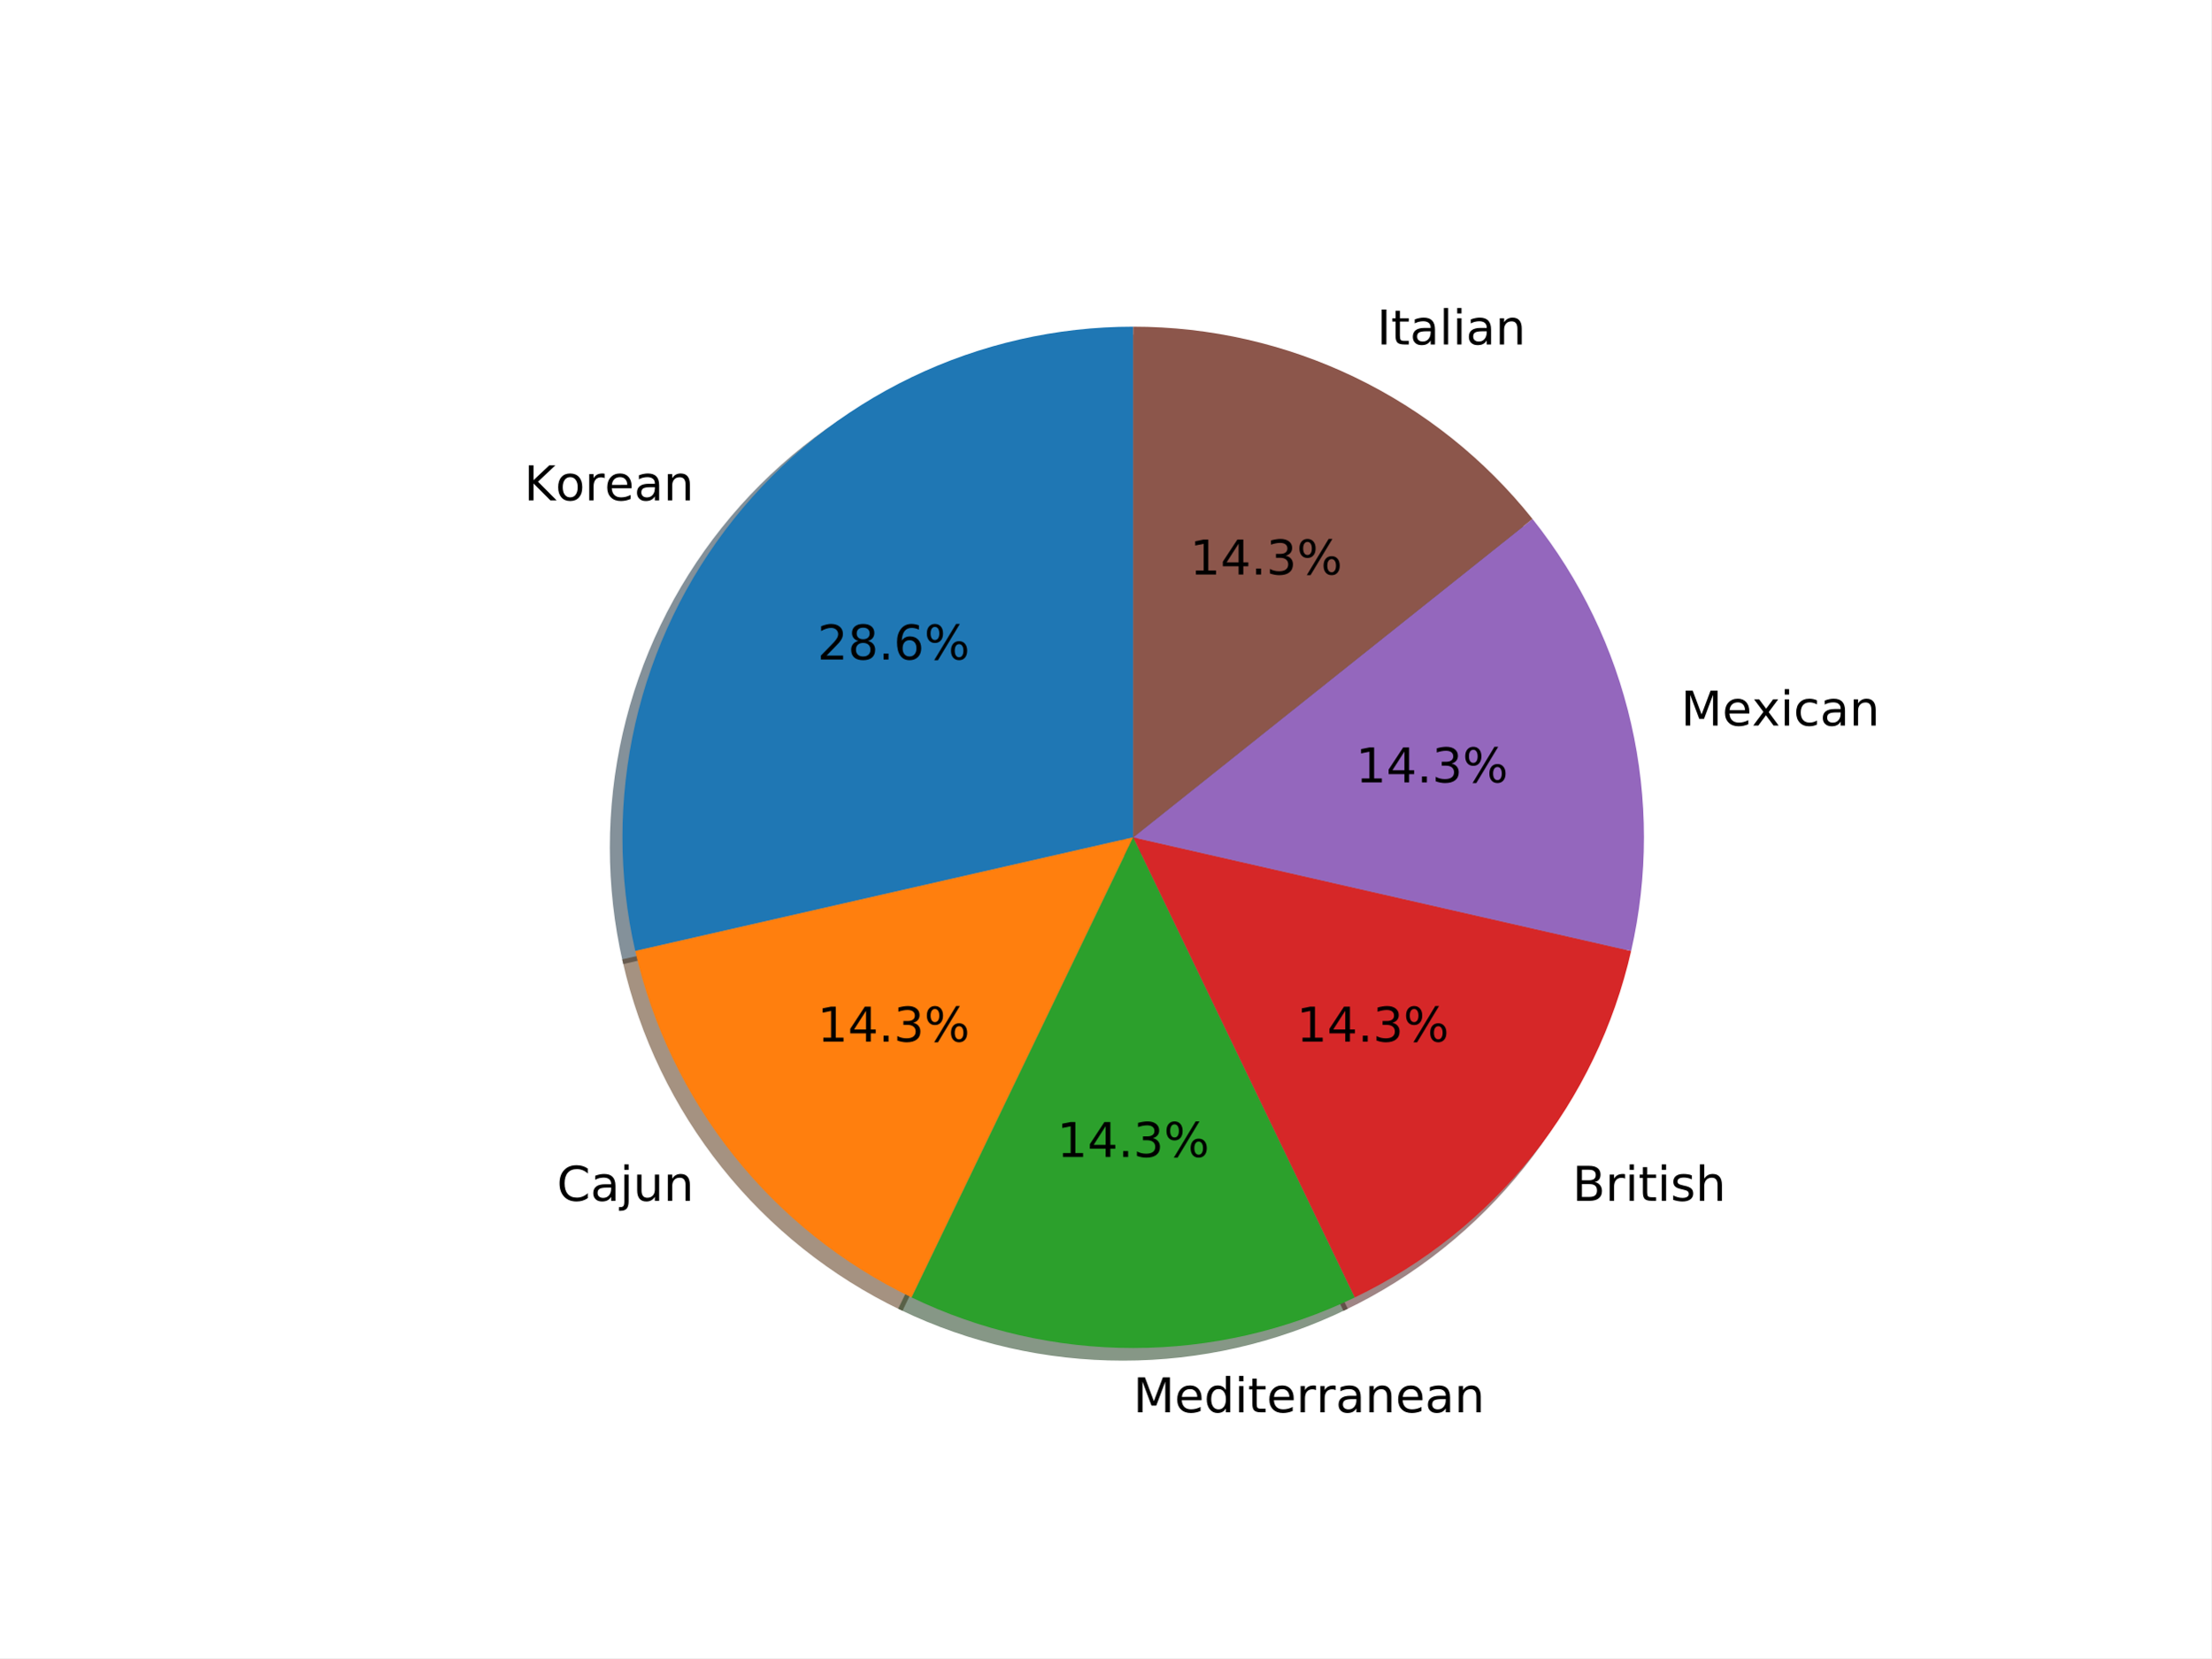
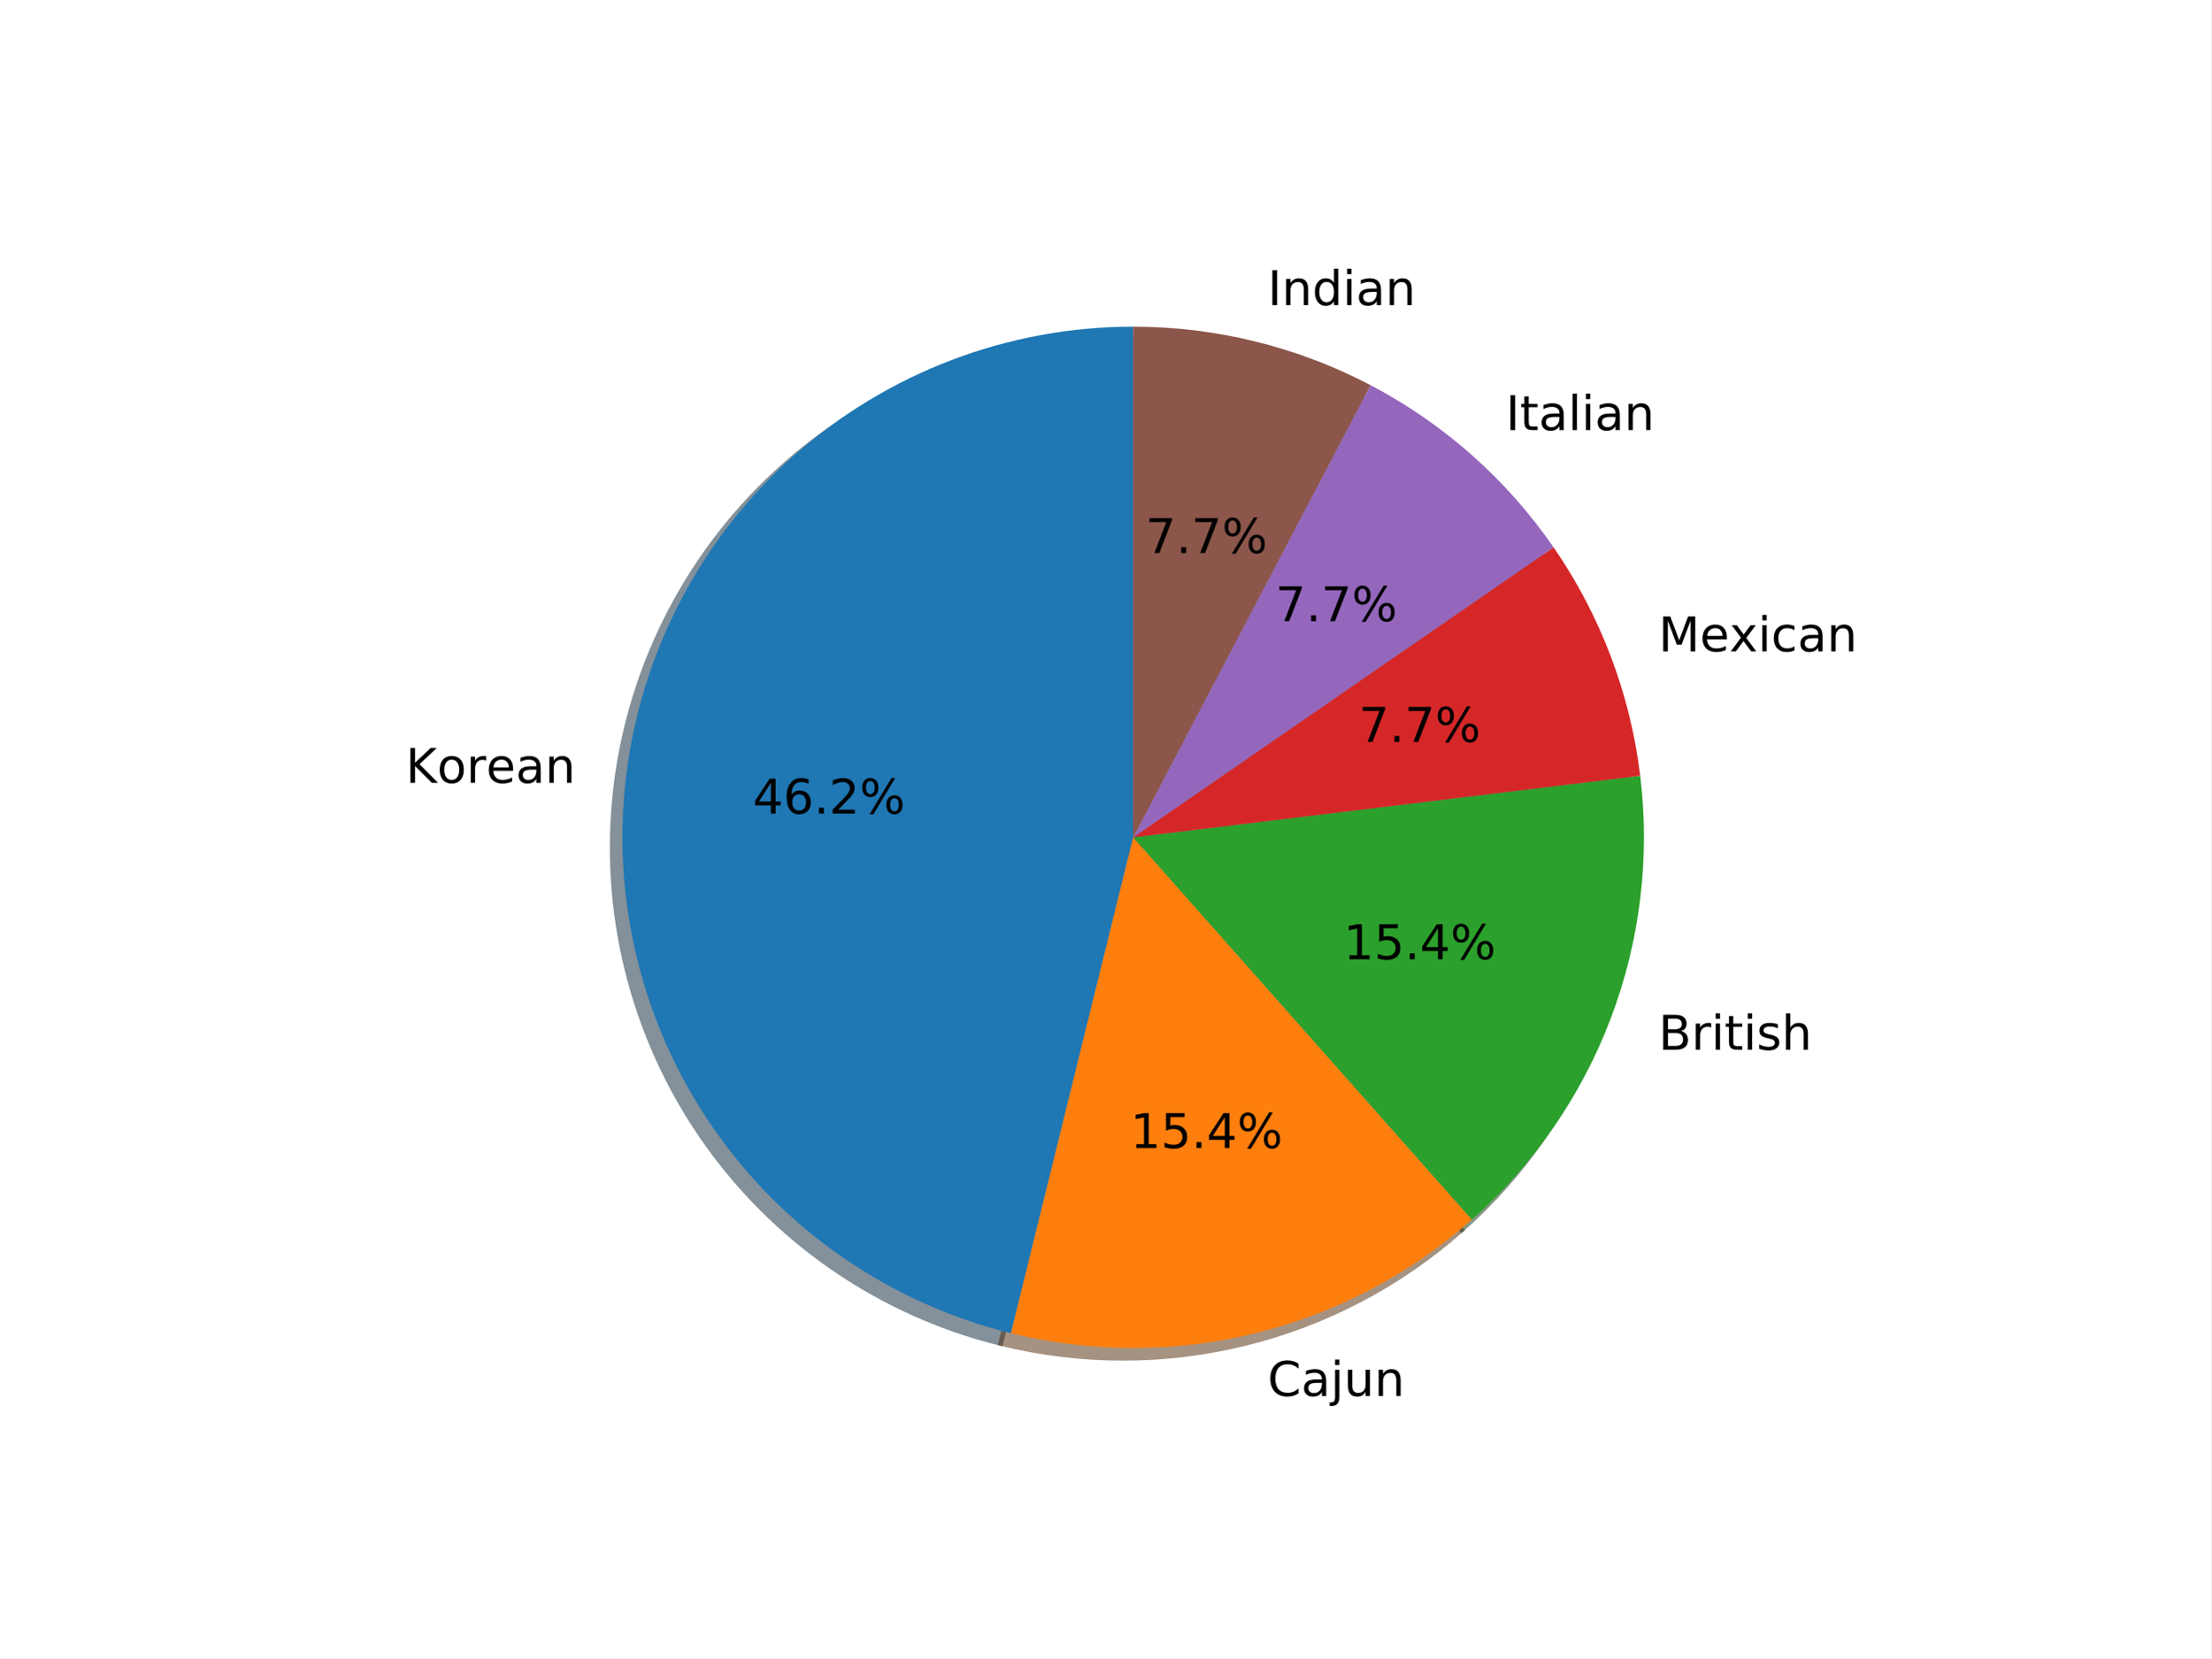
<svg xmlns="http://www.w3.org/2000/svg" xmlns:xlink="http://www.w3.org/1999/xlink" height="345.6pt" version="1.1" viewBox="0 0 460.8 345.6" width="460.8pt">
  <defs>
    <style type="text/css">
*{stroke-linecap:butt;stroke-linejoin:round;}
  </style>
  </defs>
  <g id="figure_1">
    <g id="patch_1">
      <path d="M 0 345.6  L 460.8 345.6  L 460.8 0  L 0 0  z " style="fill:#ffffff;" />
    </g>
    <g id="axes_1">
      <g id="patch_2">
-         <path d="M 234.031 70.212  C 218.04 70.212 202.253 73.815 187.846 80.753  C 173.439 87.692 160.779 97.788 150.809 110.29  C 140.839 122.792 133.813 137.381 130.255 152.971  C 126.697 168.56 126.697 184.753 130.255 200.343  L 234.031 176.657  L 234.031 70.212  z " style="fill:#092436;opacity:0.5;stroke:#092436;stroke-linejoin:miter;" />
+         <path d="M 234.031 70.212  C 208.029 70.212 182.908 79.739 163.445 96.982  C 143.983 114.224 131.497 138.014 128.362 163.826  C 125.228 189.639 131.658 215.725 146.429 237.124  C 161.199 258.523 183.311 273.786 208.557 280.009  L 234.031 176.657  L 234.031 70.212  z " style="fill:#092436;opacity:0.5;stroke:#092436;stroke-linejoin:miter;" />
      </g>
      <g id="patch_3">
-         <path d="M 130.255 200.343  C 133.813 215.933 140.839 230.522 150.809 243.024  C 160.779 255.526 173.439 265.622 187.846 272.56  L 234.031 176.657  L 130.255 200.343  z " style="fill:#4c2604;opacity:0.5;stroke:#4c2604;stroke-linejoin:miter;" />
+         <path d="M 208.557 280.009  C 225.289 284.133 242.774 284.133 259.505 280.009  C 276.236 275.885 291.719 267.759 304.617 256.332  L 234.031 176.657  L 208.557 280.009  z " style="fill:#4c2604;opacity:0.5;stroke:#4c2604;stroke-linejoin:miter;" />
      </g>
      <g id="patch_4">
-         <path d="M 187.846 272.56  C 202.254 279.498 218.04 283.102 234.031 283.102  C 250.022 283.102 265.809 279.498 280.216 272.56  L 234.031 176.657  L 187.846 272.56  z " style="fill:#0d300d;opacity:0.5;stroke:#0d300d;stroke-linejoin:miter;" />
+         <path d="M 304.617 256.332  C 317.515 244.905 327.448 230.515 333.559 214.403  C 339.669 198.29 341.777 180.933 339.7 163.826  L 234.031 176.657  L 304.617 256.332  z " style="fill:#0d300d;opacity:0.5;stroke:#0d300d;stroke-linejoin:miter;" />
      </g>
      <g id="patch_5">
-         <path d="M 280.216 272.56  C 294.623 265.622 307.283 255.526 317.253 243.024  C 327.223 230.522 334.249 215.933 337.807 200.343  L 234.031 176.657  L 280.216 272.56  z " style="fill:#400c0c;opacity:0.5;stroke:#400c0c;stroke-linejoin:miter;" />
+         <path d="M 339.7 163.826  C 338.665 155.304 336.603 146.938 333.559 138.911  C 330.514 130.884 326.51 123.255 321.633 116.189  L 234.031 176.657  L 339.7 163.826  z " style="fill:#400c0c;opacity:0.5;stroke:#400c0c;stroke-linejoin:miter;" />
      </g>
      <g id="patch_6">
-         <path d="M 337.807 200.343  C 341.365 184.753 341.365 168.56 337.807 152.971  C 334.249 137.381 327.223 122.792 317.253 110.29  L 234.031 176.657  L 337.807 200.343  z " style="fill:#2c1f39;opacity:0.5;stroke:#2c1f39;stroke-linejoin:miter;" />
+         <path d="M 321.633 116.189  C 316.757 109.124 311.043 102.675 304.617 96.982  C 298.191 91.289 291.1 86.394 283.498 82.405  L 234.031 176.657  L 321.633 116.189  z " style="fill:#2c1f39;opacity:0.5;stroke:#2c1f39;stroke-linejoin:miter;" />
      </g>
      <g id="patch_7">
-         <path d="M 317.253 110.29  C 307.283 97.788 294.623 87.692 280.216 80.753  C 265.809 73.815 250.022 70.212 234.031 70.212  L 234.031 176.657  L 317.253 110.29  z " style="fill:#2a1a16;opacity:0.5;stroke:#2a1a16;stroke-linejoin:miter;" />
+         <path d="M 283.498 82.405  C 275.897 78.415 267.84 75.36 259.505 73.305  C 251.17 71.251 242.616 70.212 234.031 70.212  L 234.031 176.657  L 283.498 82.405  z " style="fill:#2a1a16;opacity:0.5;stroke:#2a1a16;stroke-linejoin:miter;" />
      </g>
      <g id="patch_8">
-         <path d="M 236.16 68.083  C 220.169 68.083 204.382 71.686 189.975 78.625  C 175.568 85.563 162.908 95.659 152.938 108.161  C 142.968 120.663 135.942 135.252 132.384 150.842  C 128.826 166.432 128.826 182.624 132.384 198.214  L 236.16 174.528  L 236.16 68.083  z " style="fill:#1f77b4;" />
+         <path d="M 236.16 68.083  C 210.158 68.083 185.037 77.611 165.574 94.853  C 146.111 112.095 133.625 135.885 130.491 161.697  C 127.357 187.51 133.787 213.597 148.558 234.996  C 163.328 256.395 185.44 271.657 210.686 277.88  L 236.16 174.528  L 236.16 68.083  z " style="fill:#1f77b4;" />
      </g>
      <g id="patch_9">
-         <path d="M 132.384 198.214  C 135.942 213.804 142.968 228.393 152.938 240.895  C 162.908 253.397 175.568 263.493 189.975 270.431  L 236.16 174.528  L 132.384 198.214  z " style="fill:#ff7f0e;" />
+         <path d="M 210.686 277.88  C 227.417 282.004 244.903 282.004 261.634 277.88  C 278.365 273.756 293.848 265.63 306.746 254.203  L 236.16 174.528  L 210.686 277.88  z " style="fill:#ff7f0e;" />
      </g>
      <g id="patch_10">
-         <path d="M 189.975 270.431  C 204.382 277.37 220.169 280.973 236.16 280.973  C 252.151 280.973 267.938 277.37 282.345 270.431  L 236.16 174.528  L 189.975 270.431  z " style="fill:#2ca02c;" />
+         <path d="M 306.746 254.203  C 319.644 242.776 329.577 228.386 335.688 212.274  C 341.798 196.162 343.906 178.804 341.829 161.697  L 236.16 174.528  L 306.746 254.203  z " style="fill:#2ca02c;" />
      </g>
      <g id="patch_11">
-         <path d="M 282.345 270.431  C 296.752 263.493 309.412 253.397 319.382 240.895  C 329.352 228.393 336.378 213.804 339.936 198.214  L 236.16 174.528  L 282.345 270.431  z " style="fill:#d62728;" />
+         <path d="M 341.829 161.697  C 340.794 153.175 338.732 144.809 335.688 136.782  C 332.643 128.755 328.639 121.126 323.762 114.06  L 236.16 174.528  L 341.829 161.697  z " style="fill:#d62728;" />
      </g>
      <g id="patch_12">
-         <path d="M 339.936 198.214  C 343.494 182.624 343.494 166.431 339.936 150.842  C 336.378 135.252 329.352 120.663 319.382 108.161  L 236.16 174.528  L 339.936 198.214  z " style="fill:#9467bd;" />
+         <path d="M 323.762 114.06  C 318.886 106.995 313.172 100.546 306.746 94.853  C 300.32 89.16 293.229 84.265 285.627 80.276  L 236.16 174.528  L 323.762 114.06  z " style="fill:#9467bd;" />
      </g>
      <g id="patch_13">
-         <path d="M 319.382 108.161  C 309.412 95.659 296.752 85.563 282.345 78.625  C 267.938 71.686 252.151 68.083 236.16 68.083  L 236.16 174.528  L 319.382 108.161  z " style="fill:#8c564b;" />
+         <path d="M 285.627 80.276  C 278.026 76.286 269.969 73.231 261.634 71.176  C 253.298 69.122 244.745 68.083 236.16 68.083  L 236.16 174.528  L 285.627 80.276  z " style="fill:#8c564b;" />
      </g>
      <g id="matplotlib.axis_1" />
      <g id="matplotlib.axis_2" />
      <g id="text_1">
        <defs>
          <path d="M 9.812 72.906  L 19.672 72.906  L 19.672 42.094  L 52.391 72.906  L 65.094 72.906  L 28.906 38.922  L 67.672 0  L 54.688 0  L 19.672 35.109  L 19.672 0  L 9.812 0  z " id="DejaVuSans-75" />
          <path d="M 30.609 48.391  Q 23.391 48.391 19.188 42.75  Q 14.984 37.109 14.984 27.297  Q 14.984 17.484 19.156 11.844  Q 23.344 6.203 30.609 6.203  Q 37.797 6.203 41.984 11.859  Q 46.188 17.531 46.188 27.297  Q 46.188 37.016 41.984 42.703  Q 37.797 48.391 30.609 48.391  z M 30.609 56  Q 42.328 56 49.016 48.375  Q 55.719 40.766 55.719 27.297  Q 55.719 13.875 49.016 6.219  Q 42.328 -1.422 30.609 -1.422  Q 18.844 -1.422 12.172 6.219  Q 5.516 13.875 5.516 27.297  Q 5.516 40.766 12.172 48.375  Q 18.844 56 30.609 56  z " id="DejaVuSans-111" />
          <path d="M 41.109 46.297  Q 39.594 47.172 37.812 47.578  Q 36.031 48 33.891 48  Q 26.266 48 22.188 43.047  Q 18.109 38.094 18.109 28.812  L 18.109 0  L 9.078 0  L 9.078 54.688  L 18.109 54.688  L 18.109 46.188  Q 20.953 51.172 25.484 53.578  Q 30.031 56 36.531 56  Q 37.453 56 38.578 55.875  Q 39.703 55.766 41.062 55.516  z " id="DejaVuSans-114" />
          <path d="M 56.203 29.594  L 56.203 25.203  L 14.891 25.203  Q 15.484 15.922 20.484 11.062  Q 25.484 6.203 34.422 6.203  Q 39.594 6.203 44.453 7.469  Q 49.312 8.734 54.109 11.281  L 54.109 2.781  Q 49.266 0.734 44.188 -0.344  Q 39.109 -1.422 33.891 -1.422  Q 20.797 -1.422 13.156 6.188  Q 5.516 13.812 5.516 26.812  Q 5.516 40.234 12.766 48.109  Q 20.016 56 32.328 56  Q 43.359 56 49.781 48.891  Q 56.203 41.797 56.203 29.594  z M 47.219 32.234  Q 47.125 39.594 43.094 43.984  Q 39.062 48.391 32.422 48.391  Q 24.906 48.391 20.391 44.141  Q 15.875 39.891 15.188 32.172  z " id="DejaVuSans-101" />
          <path d="M 34.281 27.484  Q 23.391 27.484 19.188 25  Q 14.984 22.516 14.984 16.5  Q 14.984 11.719 18.141 8.906  Q 21.297 6.109 26.703 6.109  Q 34.188 6.109 38.703 11.406  Q 43.219 16.703 43.219 25.484  L 43.219 27.484  z M 52.203 31.203  L 52.203 0  L 43.219 0  L 43.219 8.297  Q 40.141 3.328 35.547 0.953  Q 30.953 -1.422 24.312 -1.422  Q 15.922 -1.422 10.953 3.297  Q 6 8.016 6 15.922  Q 6 25.141 12.172 29.828  Q 18.359 34.516 30.609 34.516  L 43.219 34.516  L 43.219 35.406  Q 43.219 41.609 39.141 45  Q 35.062 48.391 27.688 48.391  Q 23 48.391 18.547 47.266  Q 14.109 46.141 10.016 43.891  L 10.016 52.203  Q 14.938 54.109 19.578 55.047  Q 24.219 56 28.609 56  Q 40.484 56 46.344 49.844  Q 52.203 43.703 52.203 31.203  z " id="DejaVuSans-97" />
          <path d="M 54.891 33.016  L 54.891 0  L 45.906 0  L 45.906 32.719  Q 45.906 40.484 42.875 44.328  Q 39.844 48.188 33.797 48.188  Q 26.516 48.188 22.312 43.547  Q 18.109 38.922 18.109 30.906  L 18.109 0  L 9.078 0  L 9.078 54.688  L 18.109 54.688  L 18.109 46.188  Q 21.344 51.125 25.703 53.562  Q 30.078 56 35.797 56  Q 45.219 56 50.047 50.172  Q 54.891 44.344 54.891 33.016  z " id="DejaVuSans-110" />
        </defs>
-         <g transform="translate(109.2206 104.2834)scale(0.1 -0.1)">
+         <g transform="translate(84.52912 163.1738)scale(0.1 -0.1)">
          <use xlink:href="#DejaVuSans-75" />
          <use x="65.498" xlink:href="#DejaVuSans-111" />
          <use x="126.68" xlink:href="#DejaVuSans-114" />
          <use x="167.762" xlink:href="#DejaVuSans-101" />
          <use x="229.285" xlink:href="#DejaVuSans-97" />
          <use x="290.564" xlink:href="#DejaVuSans-110" />
        </g>
      </g>
      <g id="text_2">
        <defs>
+           <path d="M 37.797 64.312  L 12.891 25.391  L 37.797 25.391  z M 35.203 72.906  L 47.609 72.906  L 47.609 25.391  L 58.016 25.391  L 58.016 17.188  L 47.609 17.188  L 47.609 0  L 37.797 0  L 37.797 17.188  L 4.891 17.188  L 4.891 26.703  z " id="DejaVuSans-52" />
+           <path d="M 33.016 40.375  Q 26.375 40.375 22.484 35.828  Q 18.609 31.297 18.609 23.391  Q 18.609 15.531 22.484 10.953  Q 26.375 6.391 33.016 6.391  Q 39.656 6.391 43.531 10.953  Q 47.406 15.531 47.406 23.391  Q 47.406 31.297 43.531 35.828  Q 39.656 40.375 33.016 40.375  z M 52.594 71.297  L 52.594 62.312  Q 48.875 64.062 45.094 64.984  Q 41.312 65.922 37.594 65.922  Q 27.828 65.922 22.672 59.328  Q 17.531 52.734 16.797 39.406  Q 19.672 43.656 24.016 45.922  Q 28.375 48.188 33.594 48.188  Q 44.578 48.188 50.953 41.516  Q 57.328 34.859 57.328 23.391  Q 57.328 12.156 50.688 5.359  Q 44.047 -1.422 33.016 -1.422  Q 20.359 -1.422 13.672 8.266  Q 6.984 17.969 6.984 36.375  Q 6.984 53.656 15.188 63.938  Q 23.391 74.219 37.203 74.219  Q 40.922 74.219 44.703 73.484  Q 48.484 72.75 52.594 71.297  z " id="DejaVuSans-54" />
+           <path d="M 10.688 12.406  L 21 12.406  L 21 0  L 10.688 0  z " id="DejaVuSans-46" />
          <path d="M 19.188 8.297  L 53.609 8.297  L 53.609 0  L 7.328 0  L 7.328 8.297  Q 12.938 14.109 22.625 23.891  Q 32.328 33.688 34.812 36.531  Q 39.547 41.844 41.422 45.531  Q 43.312 49.219 43.312 52.781  Q 43.312 58.594 39.234 62.25  Q 35.156 65.922 28.609 65.922  Q 23.969 65.922 18.812 64.312  Q 13.672 62.703 7.812 59.422  L 7.812 69.391  Q 13.766 71.781 18.938 73  Q 24.125 74.219 28.422 74.219  Q 39.75 74.219 46.484 68.547  Q 53.219 62.891 53.219 53.422  Q 53.219 48.922 51.531 44.891  Q 49.859 40.875 45.406 35.406  Q 44.188 33.984 37.641 27.219  Q 31.109 20.453 19.188 8.297  z " id="DejaVuSans-50" />
-           <path d="M 31.781 34.625  Q 24.75 34.625 20.719 30.859  Q 16.703 27.094 16.703 20.516  Q 16.703 13.922 20.719 10.156  Q 24.75 6.391 31.781 6.391  Q 38.812 6.391 42.859 10.172  Q 46.922 13.969 46.922 20.516  Q 46.922 27.094 42.891 30.859  Q 38.875 34.625 31.781 34.625  z M 21.922 38.812  Q 15.578 40.375 12.031 44.719  Q 8.5 49.078 8.5 55.328  Q 8.5 64.062 14.719 69.141  Q 20.953 74.219 31.781 74.219  Q 42.672 74.219 48.875 69.141  Q 55.078 64.062 55.078 55.328  Q 55.078 49.078 51.531 44.719  Q 48 40.375 41.703 38.812  Q 48.828 37.156 52.797 32.312  Q 56.781 27.484 56.781 20.516  Q 56.781 9.906 50.312 4.234  Q 43.844 -1.422 31.781 -1.422  Q 19.734 -1.422 13.25 4.234  Q 6.781 9.906 6.781 20.516  Q 6.781 27.484 10.781 32.312  Q 14.797 37.156 21.922 38.812  z M 18.312 54.391  Q 18.312 48.734 21.844 45.562  Q 25.391 42.391 31.781 42.391  Q 38.141 42.391 41.719 45.562  Q 45.312 48.734 45.312 54.391  Q 45.312 60.062 41.719 63.234  Q 38.141 66.406 31.781 66.406  Q 25.391 66.406 21.844 63.234  Q 18.312 60.062 18.312 54.391  z " id="DejaVuSans-56" />
-           <path d="M 10.688 12.406  L 21 12.406  L 21 0  L 10.688 0  z " id="DejaVuSans-46" />
-           <path d="M 33.016 40.375  Q 26.375 40.375 22.484 35.828  Q 18.609 31.297 18.609 23.391  Q 18.609 15.531 22.484 10.953  Q 26.375 6.391 33.016 6.391  Q 39.656 6.391 43.531 10.953  Q 47.406 15.531 47.406 23.391  Q 47.406 31.297 43.531 35.828  Q 39.656 40.375 33.016 40.375  z M 52.594 71.297  L 52.594 62.312  Q 48.875 64.062 45.094 64.984  Q 41.312 65.922 37.594 65.922  Q 27.828 65.922 22.672 59.328  Q 17.531 52.734 16.797 39.406  Q 19.672 43.656 24.016 45.922  Q 28.375 48.188 33.594 48.188  Q 44.578 48.188 50.953 41.516  Q 57.328 34.859 57.328 23.391  Q 57.328 12.156 50.688 5.359  Q 44.047 -1.422 33.016 -1.422  Q 20.359 -1.422 13.672 8.266  Q 6.984 17.969 6.984 36.375  Q 6.984 53.656 15.188 63.938  Q 23.391 74.219 37.203 74.219  Q 40.922 74.219 44.703 73.484  Q 48.484 72.75 52.594 71.297  z " id="DejaVuSans-54" />
          <path d="M 72.703 32.078  Q 68.453 32.078 66.031 28.469  Q 63.625 24.859 63.625 18.406  Q 63.625 12.062 66.031 8.422  Q 68.453 4.781 72.703 4.781  Q 76.859 4.781 79.266 8.422  Q 81.688 12.062 81.688 18.406  Q 81.688 24.812 79.266 28.438  Q 76.859 32.078 72.703 32.078  z M 72.703 38.281  Q 80.422 38.281 84.953 32.906  Q 89.5 27.547 89.5 18.406  Q 89.5 9.281 84.938 3.922  Q 80.375 -1.422 72.703 -1.422  Q 64.891 -1.422 60.344 3.922  Q 55.812 9.281 55.812 18.406  Q 55.812 27.594 60.375 32.938  Q 64.938 38.281 72.703 38.281  z M 22.312 68.016  Q 18.109 68.016 15.688 64.375  Q 13.281 60.75 13.281 54.391  Q 13.281 47.953 15.672 44.328  Q 18.062 40.719 22.312 40.719  Q 26.562 40.719 28.969 44.328  Q 31.391 47.953 31.391 54.391  Q 31.391 60.688 28.953 64.344  Q 26.516 68.016 22.312 68.016  z M 66.406 74.219  L 74.219 74.219  L 28.609 -1.422  L 20.797 -1.422  z M 22.312 74.219  Q 30.031 74.219 34.609 68.875  Q 39.203 63.531 39.203 54.391  Q 39.203 45.172 34.641 39.844  Q 30.078 34.516 22.312 34.516  Q 14.547 34.516 10.031 39.859  Q 5.516 45.219 5.516 54.391  Q 5.516 63.484 10.047 68.844  Q 14.594 74.219 22.312 74.219  z " id="DejaVuSans-37" />
        </defs>
-         <g transform="translate(170.3433 137.467)scale(0.1 -0.1)">
-           <use xlink:href="#DejaVuSans-50" />
-           <use x="63.623" xlink:href="#DejaVuSans-56" />
+         <g transform="translate(156.8752 169.5891)scale(0.1 -0.1)">
+           <use xlink:href="#DejaVuSans-52" />
+           <use x="63.623" xlink:href="#DejaVuSans-54" />
          <use x="127.246" xlink:href="#DejaVuSans-46" />
-           <use x="159.033" xlink:href="#DejaVuSans-54" />
+           <use x="159.033" xlink:href="#DejaVuSans-50" />
          <use x="222.656" xlink:href="#DejaVuSans-37" />
        </g>
      </g>
      <g id="text_3">
        <defs>
          <path d="M 64.406 67.281  L 64.406 56.891  Q 59.422 61.531 53.781 63.812  Q 48.141 66.109 41.797 66.109  Q 29.297 66.109 22.656 58.469  Q 16.016 50.828 16.016 36.375  Q 16.016 21.969 22.656 14.328  Q 29.297 6.688 41.797 6.688  Q 48.141 6.688 53.781 8.984  Q 59.422 11.281 64.406 15.922  L 64.406 5.609  Q 59.234 2.094 53.438 0.328  Q 47.656 -1.422 41.219 -1.422  Q 24.656 -1.422 15.125 8.703  Q 5.609 18.844 5.609 36.375  Q 5.609 53.953 15.125 64.078  Q 24.656 74.219 41.219 74.219  Q 47.75 74.219 53.531 72.484  Q 59.328 70.75 64.406 67.281  z " id="DejaVuSans-67" />
          <path d="M 9.422 54.688  L 18.406 54.688  L 18.406 -0.984  Q 18.406 -11.422 14.422 -16.109  Q 10.453 -20.797 1.609 -20.797  L -1.812 -20.797  L -1.812 -13.188  L 0.594 -13.188  Q 5.719 -13.188 7.562 -10.812  Q 9.422 -8.453 9.422 -0.984  z M 9.422 75.984  L 18.406 75.984  L 18.406 64.594  L 9.422 64.594  z " id="DejaVuSans-106" />
          <path d="M 8.5 21.578  L 8.5 54.688  L 17.484 54.688  L 17.484 21.922  Q 17.484 14.156 20.5 10.266  Q 23.531 6.391 29.594 6.391  Q 36.859 6.391 41.078 11.031  Q 45.312 15.672 45.312 23.688  L 45.312 54.688  L 54.297 54.688  L 54.297 0  L 45.312 0  L 45.312 8.406  Q 42.047 3.422 37.719 1  Q 33.406 -1.422 27.688 -1.422  Q 18.266 -1.422 13.375 4.438  Q 8.5 10.297 8.5 21.578  z M 31.109 56  z " id="DejaVuSans-117" />
        </defs>
-         <g transform="translate(116.0519 250.2914)scale(0.1 -0.1)">
+         <g transform="translate(264.1813 290.9743)scale(0.1 -0.1)">
          <use xlink:href="#DejaVuSans-67" />
          <use x="69.824" xlink:href="#DejaVuSans-97" />
          <use x="131.104" xlink:href="#DejaVuSans-106" />
          <use x="158.887" xlink:href="#DejaVuSans-117" />
          <use x="222.266" xlink:href="#DejaVuSans-110" />
        </g>
      </g>
      <g id="text_4">
        <defs>
          <path d="M 12.406 8.297  L 28.516 8.297  L 28.516 63.922  L 10.984 60.406  L 10.984 69.391  L 28.422 72.906  L 38.281 72.906  L 38.281 8.297  L 54.391 8.297  L 54.391 0  L 12.406 0  z " id="DejaVuSans-49" />
-           <path d="M 37.797 64.312  L 12.891 25.391  L 37.797 25.391  z M 35.203 72.906  L 47.609 72.906  L 47.609 25.391  L 58.016 25.391  L 58.016 17.188  L 47.609 17.188  L 47.609 0  L 37.797 0  L 37.797 17.188  L 4.891 17.188  L 4.891 26.703  z " id="DejaVuSans-52" />
-           <path d="M 40.578 39.312  Q 47.656 37.797 51.625 33  Q 55.609 28.219 55.609 21.188  Q 55.609 10.406 48.188 4.484  Q 40.766 -1.422 27.094 -1.422  Q 22.516 -1.422 17.656 -0.516  Q 12.797 0.391 7.625 2.203  L 7.625 11.719  Q 11.719 9.328 16.594 8.109  Q 21.484 6.891 26.812 6.891  Q 36.078 6.891 40.938 10.547  Q 45.797 14.203 45.797 21.188  Q 45.797 27.641 41.281 31.266  Q 36.766 34.906 28.719 34.906  L 20.219 34.906  L 20.219 43.016  L 29.109 43.016  Q 36.375 43.016 40.234 45.922  Q 44.094 48.828 44.094 54.297  Q 44.094 59.906 40.109 62.906  Q 36.141 65.922 28.719 65.922  Q 24.656 65.922 20.016 65.031  Q 15.375 64.156 9.812 62.312  L 9.812 71.094  Q 15.438 72.656 20.344 73.438  Q 25.25 74.219 29.594 74.219  Q 40.828 74.219 47.359 69.109  Q 53.906 64.016 53.906 55.328  Q 53.906 49.266 50.438 45.094  Q 46.969 40.922 40.578 39.312  z " id="DejaVuSans-51" />
-         </defs>
-         <g transform="translate(170.3433 217.1077)scale(0.1 -0.1)">
+           <path d="M 10.797 72.906  L 49.516 72.906  L 49.516 64.594  L 19.828 64.594  L 19.828 46.734  Q 21.969 47.469 24.109 47.828  Q 26.266 48.188 28.422 48.188  Q 40.625 48.188 47.75 41.5  Q 54.891 34.812 54.891 23.391  Q 54.891 11.625 47.562 5.094  Q 40.234 -1.422 26.906 -1.422  Q 22.312 -1.422 17.547 -0.641  Q 12.797 0.141 7.719 1.703  L 7.719 11.625  Q 12.109 9.234 16.797 8.062  Q 21.484 6.891 26.703 6.891  Q 35.156 6.891 40.078 11.328  Q 45.016 15.766 45.016 23.391  Q 45.016 31 40.078 35.438  Q 35.156 39.891 26.703 39.891  Q 22.75 39.891 18.812 39.016  Q 14.891 38.141 10.797 36.281  z " id="DejaVuSans-53" />
+         </defs>
+         <g transform="translate(235.5608 239.2984)scale(0.1 -0.1)">
          <use xlink:href="#DejaVuSans-49" />
-           <use x="63.623" xlink:href="#DejaVuSans-52" />
+           <use x="63.623" xlink:href="#DejaVuSans-53" />
          <use x="127.246" xlink:href="#DejaVuSans-46" />
-           <use x="159.033" xlink:href="#DejaVuSans-51" />
+           <use x="159.033" xlink:href="#DejaVuSans-52" />
          <use x="222.656" xlink:href="#DejaVuSans-37" />
        </g>
      </g>
      <g id="text_5">
        <defs>
-           <path d="M 9.812 72.906  L 24.516 72.906  L 43.109 23.297  L 61.812 72.906  L 76.516 72.906  L 76.516 0  L 66.891 0  L 66.891 64.016  L 48.094 14.016  L 38.188 14.016  L 19.391 64.016  L 19.391 0  L 9.812 0  z " id="DejaVuSans-77" />
-           <path d="M 45.406 46.391  L 45.406 75.984  L 54.391 75.984  L 54.391 0  L 45.406 0  L 45.406 8.203  Q 42.578 3.328 38.25 0.953  Q 33.938 -1.422 27.875 -1.422  Q 17.969 -1.422 11.734 6.484  Q 5.516 14.406 5.516 27.297  Q 5.516 40.188 11.734 48.094  Q 17.969 56 27.875 56  Q 33.938 56 38.25 53.625  Q 42.578 51.266 45.406 46.391  z M 14.797 27.297  Q 14.797 17.391 18.875 11.75  Q 22.953 6.109 30.078 6.109  Q 37.203 6.109 41.297 11.75  Q 45.406 17.391 45.406 27.297  Q 45.406 37.203 41.297 42.844  Q 37.203 48.484 30.078 48.484  Q 22.953 48.484 18.875 42.844  Q 14.797 37.203 14.797 27.297  z " id="DejaVuSans-100" />
+           <path d="M 19.672 34.812  L 19.672 8.109  L 35.5 8.109  Q 43.453 8.109 47.281 11.406  Q 51.125 14.703 51.125 21.484  Q 51.125 28.328 47.281 31.562  Q 43.453 34.812 35.5 34.812  z M 19.672 64.797  L 19.672 42.828  L 34.281 42.828  Q 41.5 42.828 45.031 45.531  Q 48.578 48.25 48.578 53.812  Q 48.578 59.328 45.031 62.062  Q 41.5 64.797 34.281 64.797  z M 9.812 72.906  L 35.016 72.906  Q 46.297 72.906 52.391 68.219  Q 58.5 63.531 58.5 54.891  Q 58.5 48.188 55.375 44.234  Q 52.25 40.281 46.188 39.312  Q 53.469 37.75 57.5 32.781  Q 61.531 27.828 61.531 20.406  Q 61.531 10.641 54.891 5.312  Q 48.25 0 35.984 0  L 9.812 0  z " id="DejaVuSans-66" />
          <path d="M 9.422 54.688  L 18.406 54.688  L 18.406 0  L 9.422 0  z M 9.422 75.984  L 18.406 75.984  L 18.406 64.594  L 9.422 64.594  z " id="DejaVuSans-105" />
          <path d="M 18.312 70.219  L 18.312 54.688  L 36.812 54.688  L 36.812 47.703  L 18.312 47.703  L 18.312 18.016  Q 18.312 11.328 20.141 9.422  Q 21.969 7.516 27.594 7.516  L 36.812 7.516  L 36.812 0  L 27.594 0  Q 17.188 0 13.234 3.875  Q 9.281 7.766 9.281 18.016  L 9.281 47.703  L 2.688 47.703  L 2.688 54.688  L 9.281 54.688  L 9.281 70.219  z " id="DejaVuSans-116" />
-         </defs>
-         <g transform="translate(236.16 294.3767)scale(0.1 -0.1)">
-           <use xlink:href="#DejaVuSans-77" />
-           <use x="86.279" xlink:href="#DejaVuSans-101" />
-           <use x="147.803" xlink:href="#DejaVuSans-100" />
-           <use x="211.279" xlink:href="#DejaVuSans-105" />
-           <use x="239.062" xlink:href="#DejaVuSans-116" />
-           <use x="278.271" xlink:href="#DejaVuSans-101" />
-           <use x="339.795" xlink:href="#DejaVuSans-114" />
-           <use x="380.893" xlink:href="#DejaVuSans-114" />
-           <use x="422.006" xlink:href="#DejaVuSans-97" />
-           <use x="483.285" xlink:href="#DejaVuSans-110" />
-           <use x="546.664" xlink:href="#DejaVuSans-101" />
-           <use x="608.188" xlink:href="#DejaVuSans-97" />
-           <use x="669.467" xlink:href="#DejaVuSans-110" />
-         </g>
-       </g>
-       <g id="text_6">
-         <g transform="translate(220.2764 241.1543)scale(0.1 -0.1)">
-           <use xlink:href="#DejaVuSans-49" />
-           <use x="63.623" xlink:href="#DejaVuSans-52" />
-           <use x="127.246" xlink:href="#DejaVuSans-46" />
-           <use x="159.033" xlink:href="#DejaVuSans-51" />
-           <use x="222.656" xlink:href="#DejaVuSans-37" />
-         </g>
-       </g>
-       <g id="text_7">
-         <defs>
-           <path d="M 19.672 34.812  L 19.672 8.109  L 35.5 8.109  Q 43.453 8.109 47.281 11.406  Q 51.125 14.703 51.125 21.484  Q 51.125 28.328 47.281 31.562  Q 43.453 34.812 35.5 34.812  z M 19.672 64.797  L 19.672 42.828  L 34.281 42.828  Q 41.5 42.828 45.031 45.531  Q 48.578 48.25 48.578 53.812  Q 48.578 59.328 45.031 62.062  Q 41.5 64.797 34.281 64.797  z M 9.812 72.906  L 35.016 72.906  Q 46.297 72.906 52.391 68.219  Q 58.5 63.531 58.5 54.891  Q 58.5 48.188 55.375 44.234  Q 52.25 40.281 46.188 39.312  Q 53.469 37.75 57.5 32.781  Q 61.531 27.828 61.531 20.406  Q 61.531 10.641 54.891 5.312  Q 48.25 0 35.984 0  L 9.812 0  z " id="DejaVuSans-66" />
          <path d="M 44.281 53.078  L 44.281 44.578  Q 40.484 46.531 36.375 47.5  Q 32.281 48.484 27.875 48.484  Q 21.188 48.484 17.844 46.438  Q 14.5 44.391 14.5 40.281  Q 14.5 37.156 16.891 35.375  Q 19.281 33.594 26.516 31.984  L 29.594 31.297  Q 39.156 29.25 43.188 25.516  Q 47.219 21.781 47.219 15.094  Q 47.219 7.469 41.188 3.016  Q 35.156 -1.422 24.609 -1.422  Q 20.219 -1.422 15.453 -0.562  Q 10.688 0.297 5.422 2  L 5.422 11.281  Q 10.406 8.688 15.234 7.391  Q 20.062 6.109 24.812 6.109  Q 31.156 6.109 34.562 8.281  Q 37.984 10.453 37.984 14.406  Q 37.984 18.062 35.516 20.016  Q 33.062 21.969 24.703 23.781  L 21.578 24.516  Q 13.234 26.266 9.516 29.906  Q 5.812 33.547 5.812 39.891  Q 5.812 47.609 11.281 51.797  Q 16.75 56 26.812 56  Q 31.781 56 36.172 55.266  Q 40.578 54.547 44.281 53.078  z " id="DejaVuSans-115" />
          <path d="M 54.891 33.016  L 54.891 0  L 45.906 0  L 45.906 32.719  Q 45.906 40.484 42.875 44.328  Q 39.844 48.188 33.797 48.188  Q 26.516 48.188 22.312 43.547  Q 18.109 38.922 18.109 30.906  L 18.109 0  L 9.078 0  L 9.078 75.984  L 18.109 75.984  L 18.109 46.188  Q 21.344 51.125 25.703 53.562  Q 30.078 56 35.797 56  Q 45.219 56 50.047 50.172  Q 54.891 44.344 54.891 33.016  z " id="DejaVuSans-104" />
        </defs>
-         <g transform="translate(327.7041 250.2913)scale(0.1 -0.1)">
+         <g transform="translate(345.6404 218.8078)scale(0.1 -0.1)">
          <use xlink:href="#DejaVuSans-66" />
          <use x="68.604" xlink:href="#DejaVuSans-114" />
          <use x="109.717" xlink:href="#DejaVuSans-105" />
          <use x="137.5" xlink:href="#DejaVuSans-116" />
          <use x="176.709" xlink:href="#DejaVuSans-105" />
          <use x="204.492" xlink:href="#DejaVuSans-115" />
          <use x="256.592" xlink:href="#DejaVuSans-104" />
        </g>
      </g>
-       <g id="text_8">
-         <g transform="translate(270.2096 217.1077)scale(0.1 -0.1)">
+       <g id="text_6">
+         <g transform="translate(279.993 199.9349)scale(0.1 -0.1)">
          <use xlink:href="#DejaVuSans-49" />
-           <use x="63.623" xlink:href="#DejaVuSans-52" />
+           <use x="63.623" xlink:href="#DejaVuSans-53" />
          <use x="127.246" xlink:href="#DejaVuSans-46" />
-           <use x="159.033" xlink:href="#DejaVuSans-51" />
+           <use x="159.033" xlink:href="#DejaVuSans-52" />
          <use x="222.656" xlink:href="#DejaVuSans-37" />
        </g>
      </g>
-       <g id="text_9">
-         <defs>
+       <g id="text_7">
+         <defs>
+           <path d="M 9.812 72.906  L 24.516 72.906  L 43.109 23.297  L 61.812 72.906  L 76.516 72.906  L 76.516 0  L 66.891 0  L 66.891 64.016  L 48.094 14.016  L 38.188 14.016  L 19.391 64.016  L 19.391 0  L 9.812 0  z " id="DejaVuSans-77" />
          <path d="M 54.891 54.688  L 35.109 28.078  L 55.906 0  L 45.312 0  L 29.391 21.484  L 13.484 0  L 2.875 0  L 24.125 28.609  L 4.688 54.688  L 15.281 54.688  L 29.781 35.203  L 44.281 54.688  z " id="DejaVuSans-120" />
          <path d="M 48.781 52.594  L 48.781 44.188  Q 44.969 46.297 41.141 47.344  Q 37.312 48.391 33.406 48.391  Q 24.656 48.391 19.812 42.844  Q 14.984 37.312 14.984 27.297  Q 14.984 17.281 19.812 11.734  Q 24.656 6.203 33.406 6.203  Q 37.312 6.203 41.141 7.25  Q 44.969 8.297 48.781 10.406  L 48.781 2.094  Q 45.016 0.344 40.984 -0.531  Q 36.969 -1.422 32.422 -1.422  Q 20.062 -1.422 12.781 6.344  Q 5.516 14.109 5.516 27.297  Q 5.516 40.672 12.859 48.328  Q 20.219 56 33.016 56  Q 37.156 56 41.109 55.141  Q 45.062 54.297 48.781 52.594  z " id="DejaVuSans-99" />
        </defs>
-         <g transform="translate(350.3136 151.2325)scale(0.1 -0.1)">
+         <g transform="translate(345.6404 135.7669)scale(0.1 -0.1)">
          <use xlink:href="#DejaVuSans-77" />
          <use x="86.279" xlink:href="#DejaVuSans-101" />
          <use x="147.787" xlink:href="#DejaVuSans-120" />
          <use x="206.967" xlink:href="#DejaVuSans-105" />
          <use x="234.75" xlink:href="#DejaVuSans-99" />
          <use x="289.73" xlink:href="#DejaVuSans-97" />
          <use x="351.01" xlink:href="#DejaVuSans-110" />
        </g>
      </g>
-       <g id="text_10">
-         <g transform="translate(282.542 163.0756)scale(0.1 -0.1)">
-           <use xlink:href="#DejaVuSans-49" />
-           <use x="63.623" xlink:href="#DejaVuSans-52" />
-           <use x="127.246" xlink:href="#DejaVuSans-46" />
-           <use x="159.033" xlink:href="#DejaVuSans-51" />
-           <use x="222.656" xlink:href="#DejaVuSans-37" />
-         </g>
-       </g>
-       <g id="text_11">
+       <g id="text_8">
+         <defs>
+           <path d="M 8.203 72.906  L 55.078 72.906  L 55.078 68.703  L 28.609 0  L 18.312 0  L 43.219 64.594  L 8.203 64.594  z " id="DejaVuSans-55" />
+         </defs>
+         <g transform="translate(283.1742 154.6399)scale(0.1 -0.1)">
+           <use xlink:href="#DejaVuSans-55" />
+           <use x="63.623" xlink:href="#DejaVuSans-46" />
+           <use x="95.41" xlink:href="#DejaVuSans-55" />
+           <use x="159.033" xlink:href="#DejaVuSans-37" />
+         </g>
+       </g>
+       <g id="text_9">
        <defs>
          <path d="M 9.812 72.906  L 19.672 72.906  L 19.672 0  L 9.812 0  z " id="DejaVuSans-73" />
          <path d="M 9.422 75.984  L 18.406 75.984  L 18.406 0  L 9.422 0  z " id="DejaVuSans-108" />
        </defs>
-         <g transform="translate(286.9631 71.79357)scale(0.1 -0.1)">
+         <g transform="translate(313.8045 89.64478)scale(0.1 -0.1)">
          <use xlink:href="#DejaVuSans-73" />
          <use x="29.492" xlink:href="#DejaVuSans-116" />
          <use x="68.701" xlink:href="#DejaVuSans-97" />
          <use x="129.98" xlink:href="#DejaVuSans-108" />
          <use x="157.764" xlink:href="#DejaVuSans-105" />
          <use x="185.547" xlink:href="#DejaVuSans-97" />
          <use x="246.826" xlink:href="#DejaVuSans-110" />
        </g>
      </g>
+       <g id="text_10">
+         <g transform="translate(265.8092 129.4823)scale(0.1 -0.1)">
+           <use xlink:href="#DejaVuSans-55" />
+           <use x="63.623" xlink:href="#DejaVuSans-46" />
+           <use x="95.41" xlink:href="#DejaVuSans-55" />
+           <use x="159.033" xlink:href="#DejaVuSans-37" />
+         </g>
+       </g>
+       <g id="text_11">
+         <defs>
+           <path d="M 45.406 46.391  L 45.406 75.984  L 54.391 75.984  L 54.391 0  L 45.406 0  L 45.406 8.203  Q 42.578 3.328 38.25 0.953  Q 33.938 -1.422 27.875 -1.422  Q 17.969 -1.422 11.734 6.484  Q 5.516 14.406 5.516 27.297  Q 5.516 40.188 11.734 48.094  Q 17.969 56 27.875 56  Q 33.938 56 38.25 53.625  Q 42.578 51.266 45.406 46.391  z M 14.797 27.297  Q 14.797 17.391 18.875 11.75  Q 22.953 6.109 30.078 6.109  Q 37.203 6.109 41.297 11.75  Q 45.406 17.391 45.406 27.297  Q 45.406 37.203 41.297 42.844  Q 37.203 48.484 30.078 48.484  Q 22.953 48.484 18.875 42.844  Q 14.797 37.203 14.797 27.297  z " id="DejaVuSans-100" />
+         </defs>
+         <g transform="translate(264.1813 63.60049)scale(0.1 -0.1)">
+           <use xlink:href="#DejaVuSans-73" />
+           <use x="29.492" xlink:href="#DejaVuSans-110" />
+           <use x="92.871" xlink:href="#DejaVuSans-100" />
+           <use x="156.348" xlink:href="#DejaVuSans-105" />
+           <use x="184.131" xlink:href="#DejaVuSans-97" />
+           <use x="245.41" xlink:href="#DejaVuSans-110" />
+         </g>
+       </g>
      <g id="text_12">
-         <g transform="translate(247.9872 119.7453)scale(0.1 -0.1)">
-           <use xlink:href="#DejaVuSans-49" />
-           <use x="63.623" xlink:href="#DejaVuSans-52" />
-           <use x="127.246" xlink:href="#DejaVuSans-46" />
-           <use x="159.033" xlink:href="#DejaVuSans-51" />
-           <use x="222.656" xlink:href="#DejaVuSans-37" />
+         <g transform="translate(238.742 115.2763)scale(0.1 -0.1)">
+           <use xlink:href="#DejaVuSans-55" />
+           <use x="63.623" xlink:href="#DejaVuSans-46" />
+           <use x="95.41" xlink:href="#DejaVuSans-55" />
+           <use x="159.033" xlink:href="#DejaVuSans-37" />
        </g>
      </g>
    </g>
  </g>
</svg>
